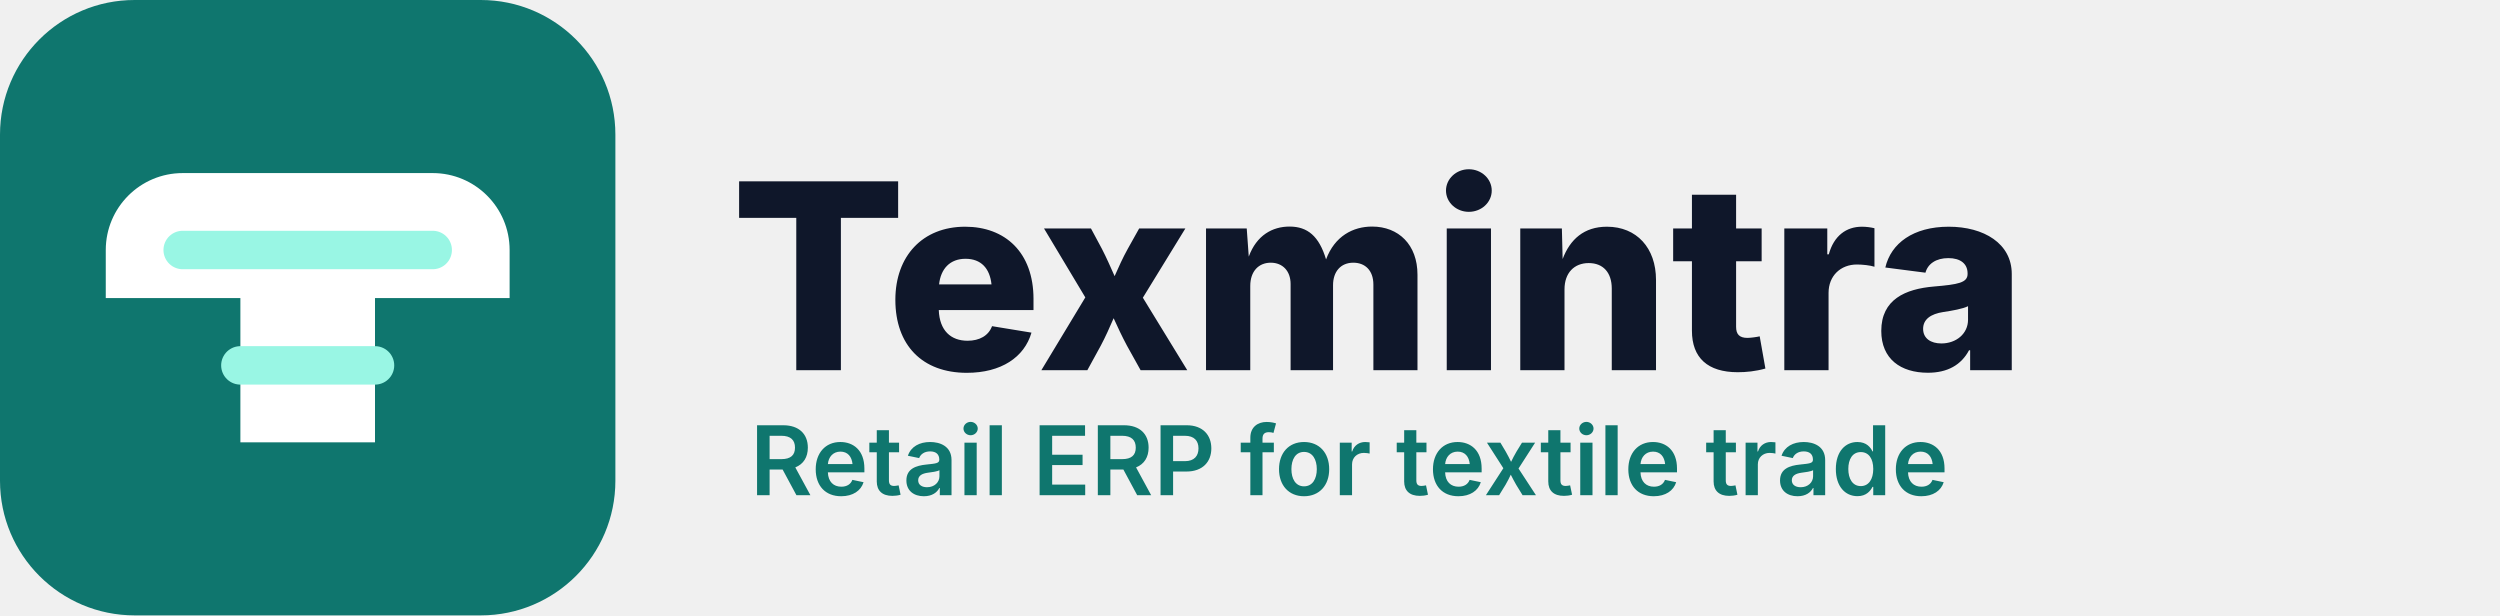
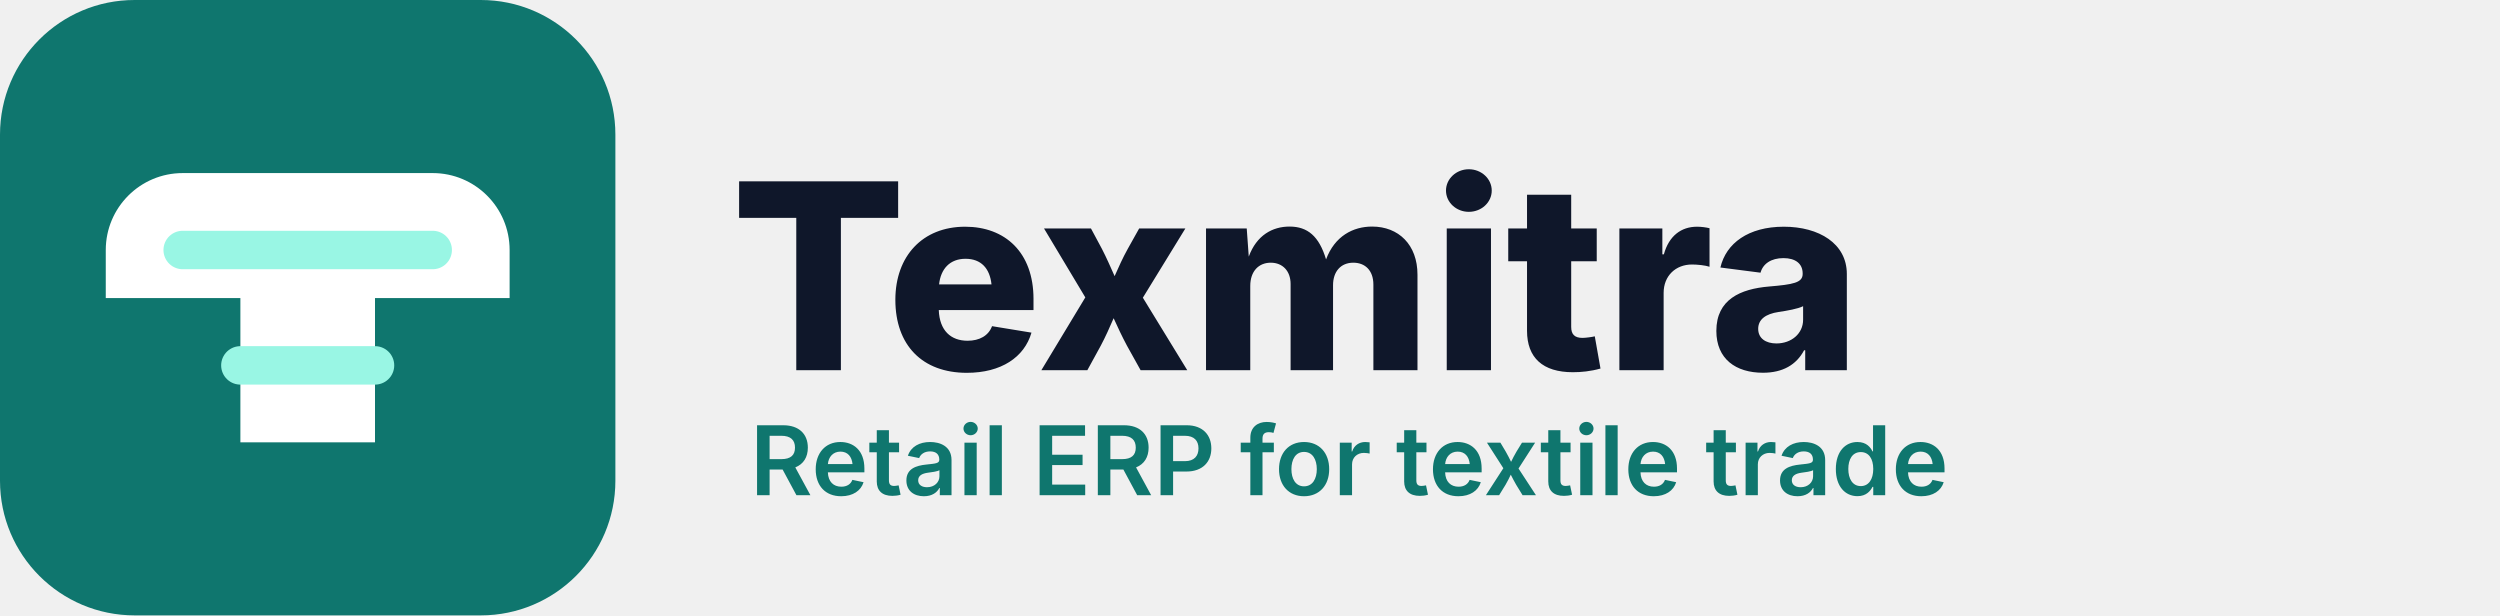
<svg xmlns="http://www.w3.org/2000/svg" width="520" height="128" viewBox="0 0 520 128" fill="none">
  <rect width="128" height="128" rx="28" fill="#0f766e" />
  <path d="M38 36h52c8.837 0 16 7.163 16 16v10H78v30H50V62H22V52c0-8.837 7.163-16 16-16Z" fill="#ffffff" />
  <path d="M38 52h52" stroke="#99f6e4" stroke-width="8" stroke-linecap="round" />
  <path d="M50 76h28" stroke="#99f6e4" stroke-width="8" stroke-linecap="round" />
-   <text x="152" y="77" fill="#0f172a" font-family="Inter, Arial, sans-serif" font-size="54" font-weight="800">Texmintra</text>
+   <text x="152" y="77" fill="#0f172a" font-family="Inter, Arial, sans-serif" font-size="54" font-weight="800">Texmitra</text>
  <text x="156" y="103" fill="#0f766e" font-family="Inter, Arial, sans-serif" font-size="20" font-weight="600">Retail ERP for textile trade</text>
</svg>
